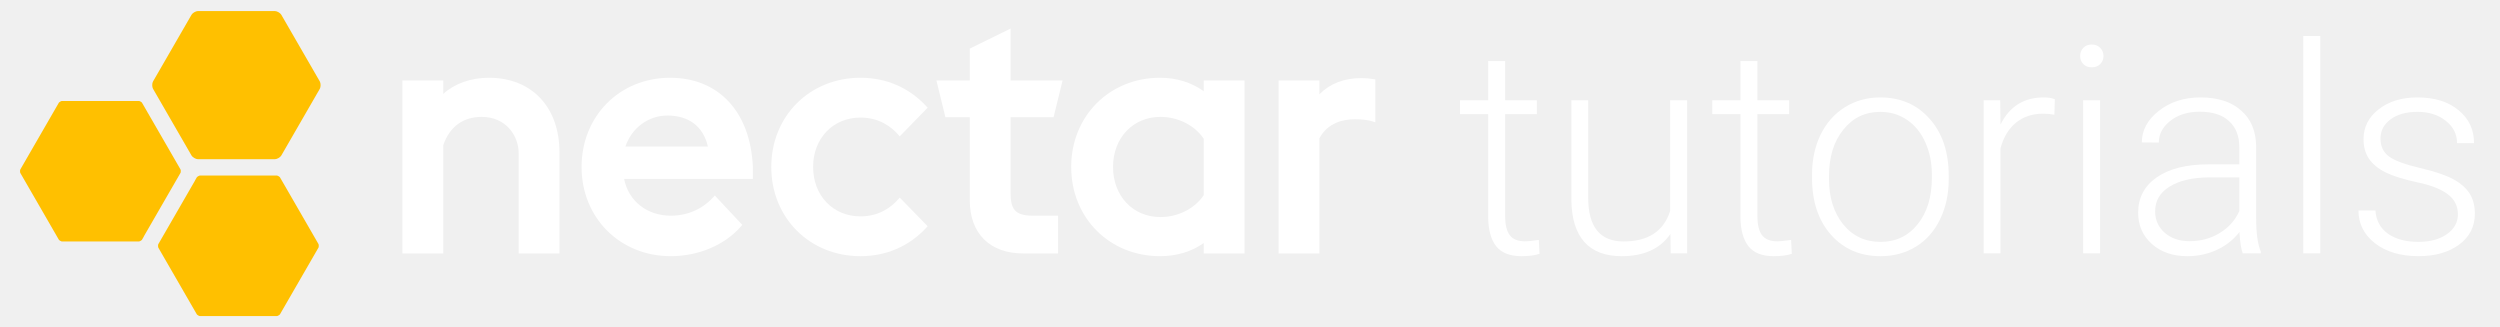
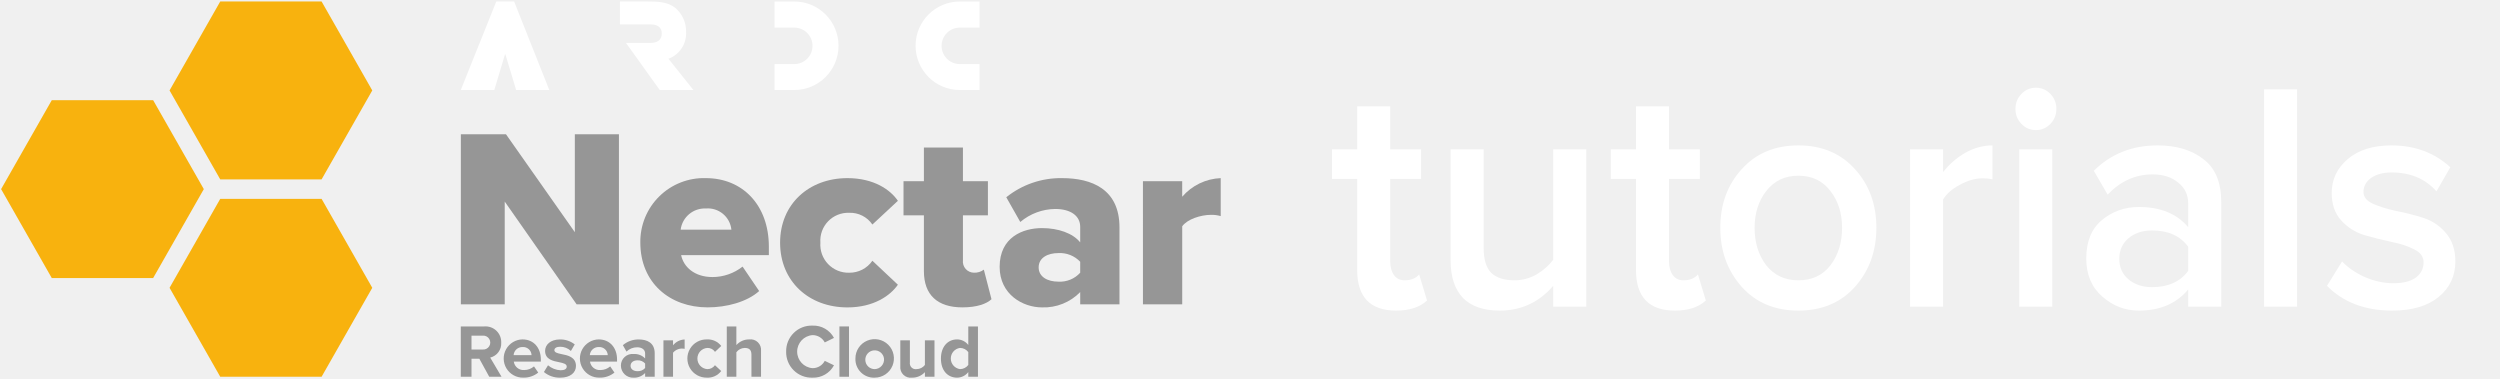
- <svg xmlns="http://www.w3.org/2000/svg" width="230" height="30" viewBox="0 0 215.625 28.125" id="svg3994" version="1.1">
+ <svg xmlns="http://www.w3.org/2000/svg" width="330" height="50" viewBox="0 0 309.375 46.875" id="svg3994" version="1.1">
  <defs id="defs3996">
    <clipPath clipPathUnits="userSpaceOnUse" id="clipPath106">
      <path d="M 0,0 H 841.89 V 595.276 H 0 Z" id="path108" />
    </clipPath>
    <clipPath clipPathUnits="userSpaceOnUse" id="clipPath80">
      <path d="M 0,0 H 841.89 V 595.276 H 0 Z" id="path82" />
    </clipPath>
    <clipPath id="clipPath106-3" clipPathUnits="userSpaceOnUse">
-       <path id="path108-3" d="m 0,0 841.89,0 0,595.276 L 0,595.276 0,0 Z" />
+       <path id="path108-3" d="M 0,0 H 841.89 V 595.276 H 0 Z" />
    </clipPath>
    <clipPath id="clipPath80-3" clipPathUnits="userSpaceOnUse">
-       <path id="path82-8" d="m 0,0 841.89,0 0,595.276 L 0,595.276 0,0 Z" />
+       <path id="path82-8" d="M 0,0 H 841.89 V 595.276 H 0 Z" />
    </clipPath>
  </defs>
-   <g id="layer1" transform="translate(-408.6132,-493.6714)">
-     <g id="g3768" transform="matrix(0.6664446,0,0,0.6664446,135.8676,175.344)">
-       <g style="fill:#ffffff" id="g4189">
-         <g style="fill:#ffffff" id="g84" transform="matrix(1.25,0,0,-1.25,432.6206,499.5862)">
-           <path d="m 0,0 -3.995,6.92 c -0.043,0.062 -0.228,0.169 -0.307,0.175 h -7.988 c -0.08,-0.007 -0.263,-0.113 -0.308,-0.178 l -3.995,-6.92 c -0.033,-0.069 -0.033,-0.282 0.002,-0.354 l 3.995,-6.919 c 0.043,-0.063 0.228,-0.169 0.307,-0.175 h 7.991 c 0.075,0.006 0.26,0.112 0.305,0.177 l 0.179,0.312 c 0.014,0.026 0.025,0.056 0.039,0.081 l 3.783,6.553 C 0.033,-0.246 0.032,-0.065 0,0" style="fill:#ffc000;fill-opacity:1;fill-rule:nonzero;stroke:none" id="path86" />
+   <g id="layer1" transform="translate(-409.3157,-473.8494)">
+     <g id="text43" style="font-style:normal;font-weight:normal;font-size:37.5px;line-height:1.25;font-family:sans-serif;letter-spacing:0px;word-spacing:0px;fill:#ffffff;fill-opacity:1;stroke:none;stroke-width:0.938" aria-label="tutorials" transform="matrix(0.6664446,0,0,0.6664446,108.0775,175.0092)" />
+     <g id="g894" transform="matrix(1.557605,0,0,1.612942,-226.9626,-320.9137)">
+       <g id="g1005" transform="translate(6.018854)">
+         <path d="m 513.405,516.572 q -3.1,0 -3.1,-3.125 v -6.975 h -2 v -2.275 h 2 v -3.3 h 2.625 v 3.3 h 2.45 v 2.275 h -2.45 v 6.325 q 0,0.65 0.3,1.05 0.3,0.4 0.85,0.4 0.75,0 1.15,-0.45 l 0.625,2 q -0.875,0.775 -2.45,0.775 z" style="font-style:normal;font-variant:normal;font-weight:600;font-stretch:normal;font-size:37.512px;line-height:35.168px;font-family:'Proxima Nova';-inkscape-font-specification:'Proxima Nova Semi-Bold';letter-spacing:0px;word-spacing:0px;fill:#ffffff;fill-opacity:1;stroke:none;stroke-width:0.938px;stroke-linecap:butt;stroke-linejoin:miter;stroke-opacity:1" id="path856" />
+         <path d="m 528.505,516.272 h -2.625 v -1.6 q -1.7,1.9 -4.25,1.9 -1.925,0 -2.925,-0.975 -0.975,-1 -0.975,-2.85 v -8.55 h 2.625 v 7.575 q 0,1.35 0.625,1.925 0.625,0.55 1.825,0.55 0.925,0 1.75,-0.45 0.825,-0.475 1.325,-1.125 v -8.475 h 2.625 z" style="font-style:normal;font-variant:normal;font-weight:600;font-stretch:normal;font-size:37.512px;line-height:35.168px;font-family:'Proxima Nova';-inkscape-font-specification:'Proxima Nova Semi-Bold';letter-spacing:0px;word-spacing:0px;fill:#ffffff;fill-opacity:1;stroke:none;stroke-width:0.938px;stroke-linecap:butt;stroke-linejoin:miter;stroke-opacity:1" id="path858" />
+         <path d="m 535.555,516.572 q -3.1,0 -3.1,-3.125 v -6.975 h -2 v -2.275 h 2 v -3.3 h 2.625 v 3.3 h 2.45 v 2.275 h -2.45 v 6.325 q 0,0.65 0.3,1.05 0.3,0.4 0.85,0.4 0.75,0 1.15,-0.45 l 0.625,2 q -0.875,0.775 -2.45,0.775 z" style="font-style:normal;font-variant:normal;font-weight:600;font-stretch:normal;font-size:37.512px;line-height:35.168px;font-family:'Proxima Nova';-inkscape-font-specification:'Proxima Nova Semi-Bold';letter-spacing:0px;word-spacing:0px;fill:#ffffff;fill-opacity:1;stroke:none;stroke-width:0.938px;stroke-linecap:butt;stroke-linejoin:miter;stroke-opacity:1" id="path860" />
+         <path d="m 549.855,514.747 q -1.7,1.825 -4.5,1.825 -2.8,0 -4.5,-1.825 -1.7,-1.85 -1.7,-4.525 0,-2.7 1.7,-4.5 1.7,-1.825 4.5,-1.825 2.8,0 4.5,1.825 1.7,1.8 1.7,4.5 0,2.675 -1.7,4.525 z m -4.5,-0.5 q 1.625,0 2.55,-1.15 0.925,-1.175 0.925,-2.875 0,-1.675 -0.925,-2.825 -0.925,-1.175 -2.55,-1.175 -1.6,0 -2.55,1.175 -0.925,1.15 -0.925,2.825 0,1.7 0.925,2.875 0.95,1.15 2.55,1.15 z" style="font-style:normal;font-variant:normal;font-weight:600;font-stretch:normal;font-size:37.512px;line-height:35.168px;font-family:'Proxima Nova';-inkscape-font-specification:'Proxima Nova Semi-Bold';letter-spacing:0px;word-spacing:0px;fill:#ffffff;fill-opacity:1;stroke:none;stroke-width:0.938px;stroke-linecap:butt;stroke-linejoin:miter;stroke-opacity:1" id="path862" />
+         <path d="m 556.855,516.272 h -2.625 v -12.075 h 2.625 v 1.75 q 0.725,-0.9 1.75,-1.475 1.05,-0.575 2.175,-0.575 v 2.6 q -0.35,-0.075 -0.8,-0.075 -0.85,0 -1.8,0.5 -0.925,0.475 -1.325,1.125 z" style="font-style:normal;font-variant:normal;font-weight:600;font-stretch:normal;font-size:37.512px;line-height:35.168px;font-family:'Proxima Nova';-inkscape-font-specification:'Proxima Nova Semi-Bold';letter-spacing:0px;word-spacing:0px;fill:#ffffff;fill-opacity:1;stroke:none;stroke-width:0.938px;stroke-linecap:butt;stroke-linejoin:miter;stroke-opacity:1" id="path864" />
+         <path d="m 565.38,502.247 q -0.475,0.475 -1.15,0.475 -0.675,0 -1.15,-0.475 -0.475,-0.475 -0.475,-1.15 0,-0.675 0.475,-1.15 0.475,-0.475 1.15,-0.475 0.675,0 1.15,0.475 0.475,0.475 0.475,1.15 0,0.675 -0.475,1.15 z m 0.15,14.025 h -2.625 v -12.075 h 2.625 z" style="font-style:normal;font-variant:normal;font-weight:600;font-stretch:normal;font-size:37.512px;line-height:35.168px;font-family:'Proxima Nova';-inkscape-font-specification:'Proxima Nova Semi-Bold';letter-spacing:0px;word-spacing:0px;fill:#ffffff;fill-opacity:1;stroke:none;stroke-width:0.938px;stroke-linecap:butt;stroke-linejoin:miter;stroke-opacity:1" id="path866" />
+         <path d="m 578.955,516.272 h -2.625 v -1.325 q -1.4,1.625 -3.925,1.625 -1.625,0 -2.9,-1.075 -1.275,-1.075 -1.275,-2.925 0,-1.95 1.25,-2.95 1.25,-1 2.925,-1 2.575,0 3.925,1.55 v -1.8 q 0,-1.025 -0.8,-1.625 -0.775,-0.625 -2.025,-0.625 -2.05,0 -3.575,1.55 l -1.1,-1.825 q 2.025,-1.95 5.075,-1.95 2.225,0 3.625,1.05 1.425,1.025 1.425,3.3 z m -5.5,-1.5 q 1.925,0 2.875,-1.25 v -1.85 q -0.95,-1.25 -2.875,-1.25 -1.125,0 -1.875,0.6 -0.725,0.6 -0.725,1.575 0,0.975 0.725,1.575 0.75,0.6 1.875,0.6 z" style="font-style:normal;font-variant:normal;font-weight:600;font-stretch:normal;font-size:37.512px;line-height:35.168px;font-family:'Proxima Nova';-inkscape-font-specification:'Proxima Nova Semi-Bold';letter-spacing:0px;word-spacing:0px;fill:#ffffff;fill-opacity:1;stroke:none;stroke-width:0.938px;stroke-linecap:butt;stroke-linejoin:miter;stroke-opacity:1" id="path868" />
+         <path d="m 584.98,516.272 h -2.625 v -16.675 h 2.625 z" style="font-style:normal;font-variant:normal;font-weight:600;font-stretch:normal;font-size:37.512px;line-height:35.168px;font-family:'Proxima Nova';-inkscape-font-specification:'Proxima Nova Semi-Bold';letter-spacing:0px;word-spacing:0px;fill:#ffffff;fill-opacity:1;stroke:none;stroke-width:0.938px;stroke-linecap:butt;stroke-linejoin:miter;stroke-opacity:1" id="path870" />
+         <path d="m 592.53,516.572 q -3.225,0 -5.175,-1.9 l 1.2,-1.875 q 0.675,0.7 1.8,1.2 1.15,0.475 2.275,0.475 1.15,0 1.775,-0.425 0.625,-0.45 0.625,-1.175 0,-0.65 -0.75,-1 -0.75,-0.375 -1.825,-0.575 -1.075,-0.225 -2.15,-0.525 -1.075,-0.325 -1.825,-1.125 -0.75,-0.8 -0.75,-2.1 0,-1.55 1.275,-2.6 1.275,-1.05 3.475,-1.05 2.775,0 4.675,1.675 l -1.1,1.85 q -1.325,-1.45 -3.575,-1.45 -1,0 -1.625,0.425 -0.6,0.425 -0.6,1.075 0,0.575 0.75,0.9 0.75,0.325 1.825,0.55 1.075,0.2 2.15,0.525 1.075,0.325 1.825,1.175 0.75,0.85 0.75,2.175 0,1.675 -1.325,2.725 -1.325,1.05 -3.7,1.05 z" style="font-style:normal;font-variant:normal;font-weight:600;font-stretch:normal;font-size:37.512px;line-height:35.168px;font-family:'Proxima Nova';-inkscape-font-specification:'Proxima Nova Semi-Bold';letter-spacing:0px;word-spacing:0px;fill:#ffffff;fill-opacity:1;stroke:none;stroke-width:0.938px;stroke-linecap:butt;stroke-linejoin:miter;stroke-opacity:1" id="path872" />
+       </g>
+       <g id="g994" transform="matrix(1.032881,0,0,1.032881,-13.59031,-16.65606)">
+         <g id="g12" transform="matrix(0.4002771,0,0,0.3865446,401.9233,486.7175)">
+           <polygon id="polygon4" points="115.605,17.008 112.18,17.008 105.354,34.015 110.02,34.015 111.795,34.015 113.85,27.174 113.907,27.174 113.934,27.174 115.99,34.015 117.65,34.015 122.362,34.015 " style="fill:#ffffff" />
+           <path id="path6" d="m 177.943,25.512 a 8.5,8.5 0 0 0 -8.5,-8.5 h -3.79 v 5.016 h 3.79 a 3.504,3.504 0 0 1 0,7.008 h -3.79 v 4.982 h 3.79 a 8.5,8.5 0 0 0 8.5,-8.5" style="fill:#ffffff" />
+           <path id="path8" d="m 192.752,25.512 a 8.5,8.5 0 0 1 8.5,-8.5 h 3.79 v 5.016 h -3.79 a 3.504,3.504 0 0 0 0,7.008 h 3.79 v 4.982 h -3.79 a 8.5,8.5 0 0 1 -8.5,-8.5" style="fill:#ffffff" />
+           <path id="path10" d="m 148.652,22.869 a 5.892,5.892 0 0 0 -2.092,-4.643 c -1.471,-1.172 -3.448,-1.218 -5.24,-1.218 h -5.378 v 4.406 h 5.938 c 1.12,0 2.1,0.465 2.1,1.724 0,1.31 -0.914,1.828 -2.137,1.828 H 137.1 l 6.485,9.049 h 6.466 l -4.788,-6 a 5.209,5.209 0 0 0 3.389,-5.142" style="fill:#ffffff" />
        </g>
-         <g style="fill:#ffffff" id="g88" transform="matrix(1.25,0,0,-1.25,450.6499,488.2027)">
-           <path d="M 0,0 -3.997,6.923 C -4.1,7.101 -4.437,7.296 -4.642,7.296 h -7.994 c -0.205,0 -0.543,-0.195 -0.645,-0.373 L -17.278,0 c -0.103,-0.177 -0.103,-0.567 0,-0.744 l 3.997,-6.924 c 0.102,-0.177 0.44,-0.372 0.645,-0.372 h 7.994 c 0.205,0 0.542,0.195 0.645,0.372 L 0,-0.744 C 0.102,-0.567 0.102,-0.177 0,0" style="fill:#ffc000;fill-opacity:1;fill-rule:nonzero;stroke:none" id="path90" />
+         <g id="g26" transform="matrix(0.4002771,0,0,0.3865446,401.9233,486.7175)">
+           <path id="path14" d="M 113.8,55.458 V 75.2 h -8.43 V 42.524 h 8.672 l 13.229,18.814 V 42.524 h 8.476 V 75.2 h -8.133 z" style="fill:#969696" />
+           <path id="path16" d="m 152.457,50.951 c 7.007,0 12.1,5.144 12.1,13.179 v 1.618 H 147.7 c 0.441,2.2 2.5,4.213 6.027,4.213 a 9.363,9.363 0 0 0 5.781,-2.009 l 3.185,4.7 c -2.352,2.107 -6.272,3.136 -9.9,3.136 -7.3,0 -12.935,-4.753 -12.935,-12.445 a 12.213,12.213 0 0 1 12.599,-12.392 z m -4.85,9.9 h 9.75 a 4.549,4.549 0 0 0 -4.9,-4.067 4.675,4.675 0 0 0 -4.85,4.064 z" style="fill:#969696" />
+           <path id="path18" d="m 179.652,50.951 c 5.1,0 8.28,2.254 9.7,4.36 l -4.9,4.557 a 5.172,5.172 0 0 0 -4.459,-2.254 5.351,5.351 0 0 0 -5.536,5.733 5.392,5.392 0 0 0 5.536,5.781 5.324,5.324 0 0 0 4.459,-2.3 l 4.9,4.606 c -1.421,2.058 -4.606,4.361 -9.7,4.361 -7.4,0 -12.935,-5 -12.935,-12.445 0,-7.402 5.536,-12.399 12.935,-12.399 z" style="fill:#969696" />
+           <path id="path20" d="M 194.352,68.834 V 58.1 h -3.919 v -6.561 h 3.919 v -6.468 h 7.5 v 6.468 h 4.8 V 58.1 h -4.8 v 8.624 a 2.145,2.145 0 0 0 2.107,2.4 2.932,2.932 0 0 0 1.91,-0.588 l 1.47,5.684 c -0.931,0.882 -2.792,1.568 -5.585,1.568 -4.805,0.004 -7.402,-2.397 -7.402,-6.954 z" style="fill:#969696" />
+           <path id="path22" d="m 224.387,72.852 a 9.771,9.771 0 0 1 -7.349,2.94 c -3.626,0 -8.133,-2.45 -8.133,-7.791 0,-5.732 4.507,-7.447 8.133,-7.447 3.136,0 5.929,0.98 7.349,2.743 v -2.988 c 0,-2.058 -1.763,-3.43 -4.8,-3.43 a 10.557,10.557 0 0 0 -6.713,2.5 l -2.694,-4.752 a 16.682,16.682 0 0 1 10.73,-3.675 c 5.683,0 11.024,2.107 11.024,9.456 V 75.2 h -7.546 z m 0,-5.83 a 5.377,5.377 0 0 0 -4.213,-1.666 c -2.009,0 -3.773,0.881 -3.773,2.743 0,1.862 1.764,2.744 3.773,2.744 a 5.249,5.249 0 0 0 4.213,-1.715 z" style="fill:#969696" />
+           <path id="path24" d="m 236.442,51.539 h 7.546 v 2.988 a 10.314,10.314 0 0 1 7.4,-3.576 v 7.3 a 6.107,6.107 0 0 0 -1.862,-0.245 c -1.96,0 -4.557,0.833 -5.536,2.2 V 75.2 h -7.546 z" style="fill:#969696" />
        </g>
-         <g style="fill:#ffffff" id="g92" transform="matrix(1.25,0,0,-1.25,445.0991,500.3712)">
-           <path d="m 0,0 h -7.989 c -0.08,-0.008 -0.262,-0.113 -0.307,-0.178 l -0.18,-0.313 C -8.49,-0.517 -8.5,-0.546 -8.515,-0.571 l -3.782,-6.552 c -0.026,-0.083 -0.024,-0.263 0.007,-0.329 l 3.995,-6.92 c 0.044,-0.062 0.228,-0.169 0.308,-0.175 h 7.99 c 0.076,0.006 0.26,0.113 0.305,0.178 l 3.996,6.92 c 0.032,0.069 0.032,0.282 -0.003,0.354 L 0.306,-0.176 C 0.263,-0.113 0.079,-0.006 0,0" style="fill:#ffc000;fill-opacity:1;fill-rule:nonzero;stroke:none" id="path94" />
+         <g id="g36" transform="matrix(0.4002771,0,0,0.3865446,401.9233,486.7175)">
+           <g id="g32">
+             <polygon id="polygon28" points="78.608,51.192 88.346,34.1 78.608,17.008 59.131,17.008 49.392,34.1 59.131,51.192 " style="fill:#f8b20e" />
+             <polygon id="polygon30" points="78.608,89.119 88.346,72.027 78.608,54.934 59.131,54.934 49.392,72.027 59.131,89.119 " style="fill:#f8b20e" />
+           </g>
+           <polygon id="polygon34" points="46.236,70.155 55.975,53.063 46.236,35.971 26.759,35.971 17.021,53.063 26.759,70.155 " style="fill:#f8b20e" />
        </g>
-       </g>
-       <g style="fill:#ffffff" id="g4175">
-         <g style="fill:#ffffff" id="g122" transform="matrix(1.25,0,0,-1.25,472.5286,487.7138)">
-           <path d="m 0,0 c -1.866,0 -3.563,-0.605 -4.729,-1.673 v 1.392 H -8.956 V -18.19 h 4.227 v 11.204 c 0.661,1.92 2.041,2.935 3.992,2.935 2.478,0 3.816,-1.93 3.816,-3.747 V -18.19 H 7.305 V -7.727 C 7.305,-3.033 4.438,0 0,0" style="fill:#ffffff;fill-opacity:1;fill-rule:nonzero;stroke:none" id="path124" />
+         <g id="g64" transform="matrix(0.4002771,0,0,0.3865446,401.9233,486.7175)">
+           <path id="path38" d="m 108.922,85.656 h -1.507 v 3.464 h -2.058 v -9.669 h 4.522 a 3.011,3.011 0 0 1 3.247,3.117 2.774,2.774 0 0 1 -2.116,2.87 l 2.174,3.682 h -2.363 z m 0.652,-4.436 h -2.159 v 2.667 h 2.159 a 1.338,1.338 0 1 0 0,-2.667 z" style="fill:#969696" />
+           <path id="path40" d="m 117.232,81.945 c 2.087,0 3.507,1.565 3.507,3.856 v 0.406 h -5.2 a 1.888,1.888 0 0 0 2.015,1.623 2.863,2.863 0 0 0 1.87,-0.7 l 0.813,1.189 a 4.366,4.366 0 0 1 -2.885,0.971 3.675,3.675 0 1 1 -0.116,-7.349 z m -1.725,3.015 h 3.449 a 1.621,1.621 0 0 0 -1.724,-1.551 1.682,1.682 0 0 0 -1.725,1.551 z" style="fill:#969696" />
+           <path id="path42" d="m 122.118,86.917 a 4.011,4.011 0 0 0 2.421,0.957 c 0.8,0 1.174,-0.276 1.174,-0.711 0,-0.493 -0.608,-0.666 -1.4,-0.826 -1.2,-0.232 -2.755,-0.522 -2.755,-2.189 0,-1.174 1.029,-2.2 2.87,-2.2 a 4.478,4.478 0 0 1 2.827,0.956 l -0.739,1.262 a 2.953,2.953 0 0 0 -2.073,-0.812 c -0.667,0 -1.1,0.246 -1.1,0.652 0,0.435 0.551,0.595 1.334,0.754 1.2,0.232 2.812,0.551 2.812,2.29 0,1.276 -1.087,2.247 -3.03,2.247 a 4.717,4.717 0 0 1 -3.131,-1.087 z" style="fill:#969696" />
+           <path id="path44" d="m 131.876,81.945 c 2.087,0 3.508,1.565 3.508,3.856 v 0.406 h -5.2 a 1.886,1.886 0 0 0 2.016,1.623 2.865,2.865 0 0 0 1.87,-0.7 l 0.812,1.189 a 4.365,4.365 0 0 1 -2.885,0.971 3.675,3.675 0 1 1 -0.116,-7.349 z m -1.724,3.015 h 3.448 a 1.621,1.621 0 0 0 -1.725,-1.551 1.681,1.681 0 0 0 -1.723,1.551 z" style="fill:#969696" />
+           <path id="path46" d="m 140.779,88.4 a 2.9,2.9 0 0 1 -2.218,0.9 2.333,2.333 0 0 1 -2.436,-2.319 2.218,2.218 0 0 1 2.436,-2.233 2.829,2.829 0 0 1 2.218,0.856 v -0.971 c 0,-0.711 -0.61,-1.175 -1.538,-1.175 a 2.952,2.952 0 0 0 -2.044,0.826 l -0.695,-1.232 a 4.6,4.6 0 0 1 3.059,-1.1 c 1.594,0 3.058,0.638 3.058,2.653 v 4.515 h -1.84 z m 0,-1.827 A 1.843,1.843 0 0 0 139.3,85.964 c -0.725,0 -1.319,0.377 -1.319,1.058 0,0.652 0.594,1.029 1.319,1.029 a 1.843,1.843 0 0 0 1.479,-0.608 z" style="fill:#969696" />
+           <path id="path48" d="m 144.3,82.119 h 1.841 v 0.956 a 3,3 0 0 1 2.232,-1.116 v 1.8 a 2.261,2.261 0 0 0 -2.232,0.739 V 89.12 H 144.3 Z" style="fill:#969696" />
+           <path id="path50" d="m 152.639,81.945 a 3.255,3.255 0 0 1 2.768,1.261 l -1.2,1.13 a 1.7,1.7 0 0 0 -1.478,-0.753 2.041,2.041 0 0 0 0,4.073 1.766,1.766 0 0 0 1.471,-0.756 l 1.2,1.117 a 3.225,3.225 0 0 1 -2.768,1.275 3.675,3.675 0 1 1 0,-7.349 z" style="fill:#969696" />
+           <path id="path52" d="m 161.208,84.858 c 0,-0.971 -0.507,-1.275 -1.3,-1.275 a 2.042,2.042 0 0 0 -1.595,0.826 v 4.711 h -1.841 v -9.669 h 1.841 v 3.581 a 3.241,3.241 0 0 1 2.465,-1.087 2.016,2.016 0 0 1 2.275,2.2 v 4.975 h -1.841 z" style="fill:#969696" />
+           <path id="path54" d="m 167.88,84.293 a 4.893,4.893 0 0 1 5.073,-5 4.465,4.465 0 0 1 4.118,2.363 l -1.769,0.869 a 2.65,2.65 0 0 0 -2.349,-1.406 3.183,3.183 0 0 0 0,6.35 2.622,2.622 0 0 0 2.349,-1.406 l 1.769,0.855 a 4.492,4.492 0 0 1 -4.118,2.377 4.893,4.893 0 0 1 -5.073,-5.002 z" style="fill:#969696" />
+           <path id="path56" d="m 178.116,79.451 h 1.841 v 9.669 h -1.841 z" style="fill:#969696" />
+           <path id="path58" d="m 181.191,85.612 a 3.7,3.7 0 1 1 3.7,3.682 3.545,3.545 0 0 1 -3.7,-3.682 z m 5.494,0 a 1.806,1.806 0 1 0 -1.8,2.044 1.848,1.848 0 0 0 1.8,-2.044 z" style="fill:#969696" />
+           <path id="path60" d="m 194.543,88.236 a 3.273,3.273 0 0 1 -2.464,1.058 2,2 0 0 1 -2.261,-2.2 v -4.975 h 1.84 v 4.247 a 1.126,1.126 0 0 0 1.29,1.29 2.059,2.059 0 0 0 1.595,-0.8 v -4.74 h 1.841 v 7 h -1.841 z" style="fill:#969696" />
+           <path id="path62" d="m 202.881,88.221 a 2.717,2.717 0 0 1 -2.159,1.073 c -1.769,0 -3.1,-1.333 -3.1,-3.667 0,-2.291 1.32,-3.682 3.1,-3.682 a 2.694,2.694 0 0 1 2.159,1.073 v -3.567 h 1.856 v 9.669 h -1.856 z m 0,-3.841 a 2,2 0 0 0 -1.595,-0.8 2.057,2.057 0 0 0 0,4.073 2,2 0 0 0 1.595,-0.8 z" style="fill:#969696" />
        </g>
-         <g style="fill:#ffffff" id="g126" transform="matrix(1.25,0,0,-1.25,495.9788,487.7147)">
-           <path d="m 0,0 c -5.226,0 -9.166,-3.97 -9.166,-9.235 0,-5.265 3.971,-9.236 9.236,-9.236 2.89,0 5.618,1.165 7.296,3.116 l 0.108,0.125 -2.846,3.038 -0.133,-0.149 c -0.65,-0.724 -2.089,-1.939 -4.425,-1.939 -2.466,0 -4.382,1.521 -4.834,3.809 H 8.569 v 1.244 C 8.319,-3.536 5.037,0 0,0 m -4.628,-7.122 c 0.652,1.931 2.371,3.212 4.347,3.212 2.235,0 3.717,-1.139 4.195,-3.212 z" style="fill:#ffffff;fill-opacity:1;fill-rule:nonzero;stroke:none" id="path128" />
-         </g>
-         <g style="fill:#ffffff" id="g130" transform="matrix(1.25,0,0,-1.25,520.6169,492.8653)">
-           <path d="M 0,0 C 1.963,0 3.222,-0.977 3.931,-1.797 L 4.062,-1.947 6.954,1.022 6.836,1.149 C 5.047,3.093 2.683,4.121 0,4.121 c -5.265,0 -9.236,-3.971 -9.236,-9.236 0,-5.265 3.971,-9.236 9.236,-9.236 2.683,0 5.047,1.028 6.836,2.972 l 0.118,0.128 -2.892,2.968 -0.131,-0.15 C 3.222,-9.253 1.962,-10.23 0,-10.23 c -2.842,0 -4.905,2.151 -4.905,5.115 C -4.905,-2.151 -2.842,0 0,0" style="fill:#ffffff;fill-opacity:1;fill-rule:nonzero;stroke:none" id="path132" />
-         </g>
-         <g style="fill:#ffffff" id="g134" transform="matrix(1.25,0,0,-1.25,545.6077,492.8216)">
-           <path d="M 0,0 0.931,3.805 H -4.451 V 9.179 L -8.678,7.104 V 3.805 h -3.453 L -11.2,0 h 2.522 v -8.588 c 0,-3.454 2.076,-5.516 5.552,-5.516 h 3.587 v 3.91 h -2.605 c -1.962,0 -2.307,0.778 -2.307,2.413 V 0 Z" style="fill:#ffffff;fill-opacity:1;fill-rule:nonzero;stroke:none" id="path136" />
-         </g>
-         <g style="fill:#ffffff" id="g138" transform="matrix(1.25,0,0,-1.25,565.0358,489.4557)">
-           <path d="m 0,0 c -1.272,0.913 -2.826,1.394 -4.519,1.394 -5.244,0 -9.2,-3.971 -9.2,-9.236 0,-5.265 3.956,-9.236 9.2,-9.236 1.718,0 3.271,0.469 4.519,1.359 v -1.078 H 4.226 V 1.112 H 0 Z m 0,-4.916 v -5.853 c -0.943,-1.395 -2.655,-2.259 -4.483,-2.259 -2.842,0 -4.904,2.181 -4.904,5.186 0,3.004 2.062,5.184 4.904,5.184 1.828,0 3.54,-0.863 4.483,-2.258" style="fill:#ffffff;fill-opacity:1;fill-rule:nonzero;stroke:none" id="path140" />
-         </g>
-         <g style="fill:#ffffff" id="g142" transform="matrix(1.25,0,0,-1.25,587.0567,487.8936)">
-           <path d="m 0,0 c -0.396,0.072 -0.832,0.108 -1.296,0.108 -1.782,0 -3.241,-0.563 -4.343,-1.675 v 1.43 h -4.226 v -17.91 h 4.226 v 11.926 c 0.874,1.625 2.479,1.968 3.676,1.968 0.772,0 1.402,-0.079 1.872,-0.236 l 0.241,-0.08 v 4.442 z" style="fill:#ffffff;fill-opacity:1;fill-rule:nonzero;stroke:none" id="path144" />
-         </g>
-       </g>
-       <g aria-label="tutorials" style="font-style:normal;font-weight:normal;font-size:37.5px;line-height:1.25;font-family:sans-serif;letter-spacing:0px;word-spacing:0px;fill:#ffffff;fill-opacity:1;stroke:none;stroke-width:0.938" id="text43">
-         <path d="m 604.049,485.554 v 5.072 h 4.102 v 1.794 h -4.102 v 13.202 q 0,1.648 0.586,2.454 0.604,0.806 1.996,0.806 0.549,0 1.776,-0.183 l 0.091,1.794 q -0.861,0.311 -2.344,0.311 -2.252,0 -3.278,-1.3 -1.025,-1.318 -1.025,-3.864 v -13.22 h -3.644 v -1.794 h 3.644 v -5.072 z" style="font-style:normal;font-variant:normal;font-weight:300;font-stretch:normal;font-family:Roboto;-inkscape-font-specification:'Roboto Light';fill:#ffffff;stroke-width:0.938" id="path3858" />
-         <path d="m 625.436,507.929 q -1.978,2.875 -6.317,2.875 -3.168,0 -4.816,-1.831 -1.648,-1.849 -1.685,-5.457 v -12.891 h 2.179 v 12.616 q 0,5.658 4.578,5.658 4.761,0 6.024,-3.937 v -14.337 h 2.197 v 19.812 h -2.124 z" style="font-style:normal;font-variant:normal;font-weight:300;font-stretch:normal;font-family:Roboto;-inkscape-font-specification:'Roboto Light';fill:#ffffff;stroke-width:0.938" id="path3860" />
-         <path d="m 636.697,485.554 v 5.072 h 4.102 v 1.794 h -4.102 v 13.202 q 0,1.648 0.586,2.454 0.604,0.806 1.996,0.806 0.549,0 1.776,-0.183 l 0.092,1.794 q -0.861,0.311 -2.344,0.311 -2.252,0 -3.278,-1.3 -1.025,-1.318 -1.025,-3.864 v -13.22 h -3.644 v -1.794 h 3.644 v -5.072 z" style="font-style:normal;font-variant:normal;font-weight:300;font-stretch:normal;font-family:Roboto;-inkscape-font-specification:'Roboto Light';fill:#ffffff;stroke-width:0.938" id="path3862" />
-         <path d="m 643.765,500.239 q 0,-2.856 1.099,-5.145 1.117,-2.289 3.131,-3.552 2.032,-1.282 4.596,-1.282 3.955,0 6.409,2.783 2.454,2.765 2.454,7.343 v 0.458 q 0,2.875 -1.117,5.182 -1.099,2.289 -3.113,3.534 -2.014,1.245 -4.596,1.245 -3.937,0 -6.409,-2.765 -2.454,-2.783 -2.454,-7.361 z m 2.197,0.604 q 0,3.552 1.831,5.841 1.849,2.271 4.834,2.271 2.966,0 4.797,-2.271 1.849,-2.289 1.849,-6.024 v -0.421 q 0,-2.271 -0.842,-4.156 -0.842,-1.886 -2.362,-2.911 -1.52,-1.044 -3.479,-1.044 -2.93,0 -4.779,2.307 -1.849,2.289 -1.849,6.006 z" style="font-style:normal;font-variant:normal;font-weight:300;font-stretch:normal;font-family:Roboto;-inkscape-font-specification:'Roboto Light';fill:#ffffff;stroke-width:0.938" id="path3864" />
-         <path d="m 675.131,492.493 q -0.696,-0.128 -1.483,-0.128 -2.051,0 -3.479,1.154 -1.41,1.135 -2.014,3.314 v 13.605 h -2.179 v -19.812 h 2.142 l 0.037,3.149 q 1.74,-3.516 5.585,-3.516 0.916,0 1.447,0.238 z" style="font-style:normal;font-variant:normal;font-weight:300;font-stretch:normal;font-family:Roboto;-inkscape-font-specification:'Roboto Light';fill:#ffffff;stroke-width:0.938" id="path3866" />
-         <path d="m 681.045,510.438 h -2.197 v -19.812 h 2.197 z m -2.582,-25.543 q 0,-0.623 0.403,-1.044 0.403,-0.439 1.099,-0.439 0.696,0 1.099,0.439 0.421,0.421 0.421,1.044 0,0.623 -0.421,1.044 -0.403,0.421 -1.099,0.421 -0.696,0 -1.099,-0.421 -0.403,-0.421 -0.403,-1.044 z" style="font-style:normal;font-variant:normal;font-weight:300;font-stretch:normal;font-family:Roboto;-inkscape-font-specification:'Roboto Light';fill:#ffffff;stroke-width:0.938" id="path3868" />
-         <path d="m 699.502,510.438 q -0.33,-0.934 -0.421,-2.765 -1.154,1.501 -2.948,2.325 -1.776,0.806 -3.772,0.806 -2.856,0 -4.633,-1.593 -1.758,-1.593 -1.758,-4.028 0,-2.893 2.399,-4.578 2.417,-1.685 6.72,-1.685 h 3.973 v -2.252 q 0,-2.124 -1.318,-3.333 -1.3,-1.227 -3.809,-1.227 -2.289,0 -3.79,1.172 -1.501,1.172 -1.501,2.82 l -2.197,-0.018 q 0,-2.362 2.197,-4.083 2.197,-1.74 5.402,-1.74 3.314,0 5.218,1.666 1.923,1.648 1.978,4.614 v 9.375 q 0,2.875 0.604,4.303 v 0.22 z m -6.885,-1.575 q 2.197,0 3.918,-1.062 1.74,-1.062 2.527,-2.838 v -4.358 h -3.918 q -3.278,0.037 -5.127,1.208 -1.849,1.154 -1.849,3.186 0,1.666 1.227,2.765 1.245,1.099 3.223,1.099 z" style="font-style:normal;font-variant:normal;font-weight:300;font-stretch:normal;font-family:Roboto;-inkscape-font-specification:'Roboto Light';fill:#ffffff;stroke-width:0.938" id="path3870" />
-         <path d="m 709.537,510.438 h -2.197 v -28.125 h 2.197 z" style="font-style:normal;font-variant:normal;font-weight:300;font-stretch:normal;font-family:Roboto;-inkscape-font-specification:'Roboto Light';fill:#ffffff;stroke-width:0.938" id="path3872" />
-         <path d="m 727.353,505.402 q 0,-1.63 -1.318,-2.618 -1.3,-0.989 -3.937,-1.538 -2.637,-0.568 -4.102,-1.282 -1.447,-0.732 -2.161,-1.776 -0.696,-1.044 -0.696,-2.527 0,-2.344 1.959,-3.864 1.959,-1.538 5.017,-1.538 3.314,0 5.31,1.648 2.014,1.63 2.014,4.266 h -2.197 q 0,-1.74 -1.465,-2.893 -1.447,-1.154 -3.662,-1.154 -2.161,0 -3.479,0.97 -1.3,0.952 -1.3,2.49 0,1.483 1.08,2.307 1.099,0.806 3.973,1.483 2.893,0.677 4.321,1.447 1.447,0.769 2.142,1.849 0.696,1.08 0.696,2.618 0,2.509 -2.032,4.01 -2.014,1.501 -5.273,1.501 -3.461,0 -5.621,-1.666 -2.142,-1.685 -2.142,-4.248 h 2.197 q 0.128,1.923 1.611,3.003 1.501,1.062 3.955,1.062 2.289,0 3.699,-1.007 1.41,-1.007 1.41,-2.545 z" style="font-style:normal;font-variant:normal;font-weight:300;font-stretch:normal;font-family:Roboto;-inkscape-font-specification:'Roboto Light';fill:#ffffff;stroke-width:0.938" id="path3874" />
      </g>
    </g>
  </g>
</svg>
